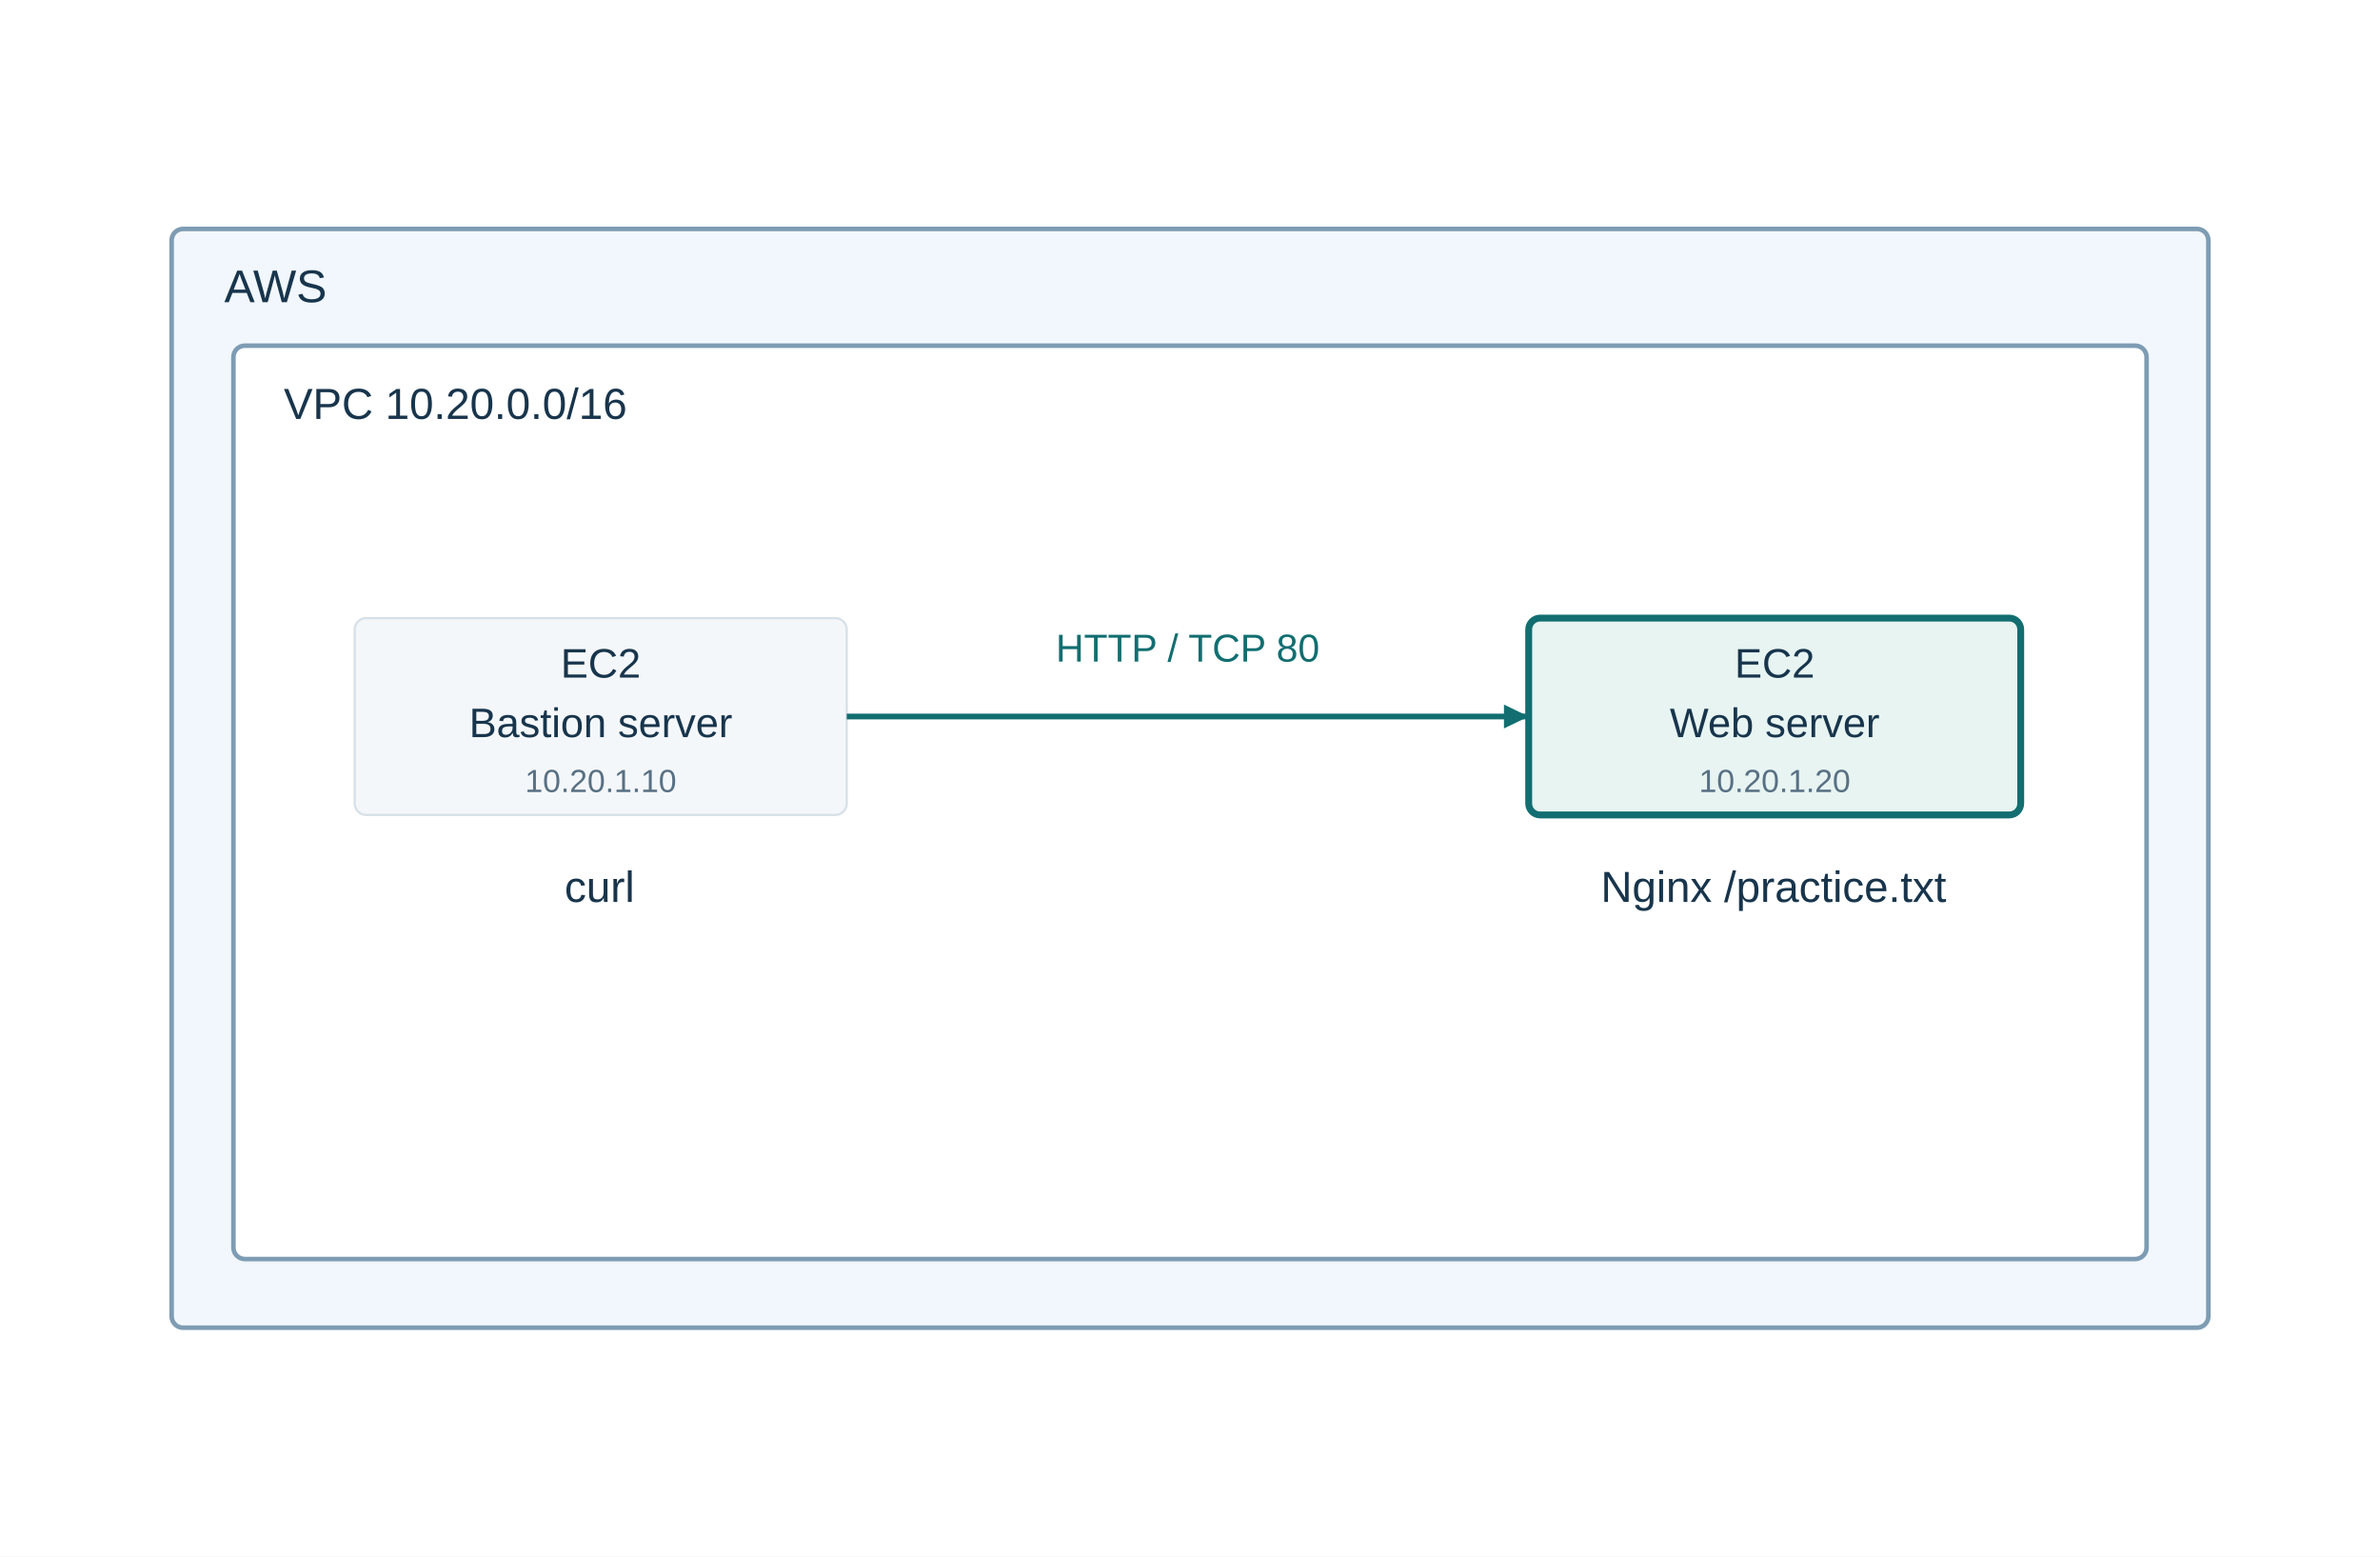
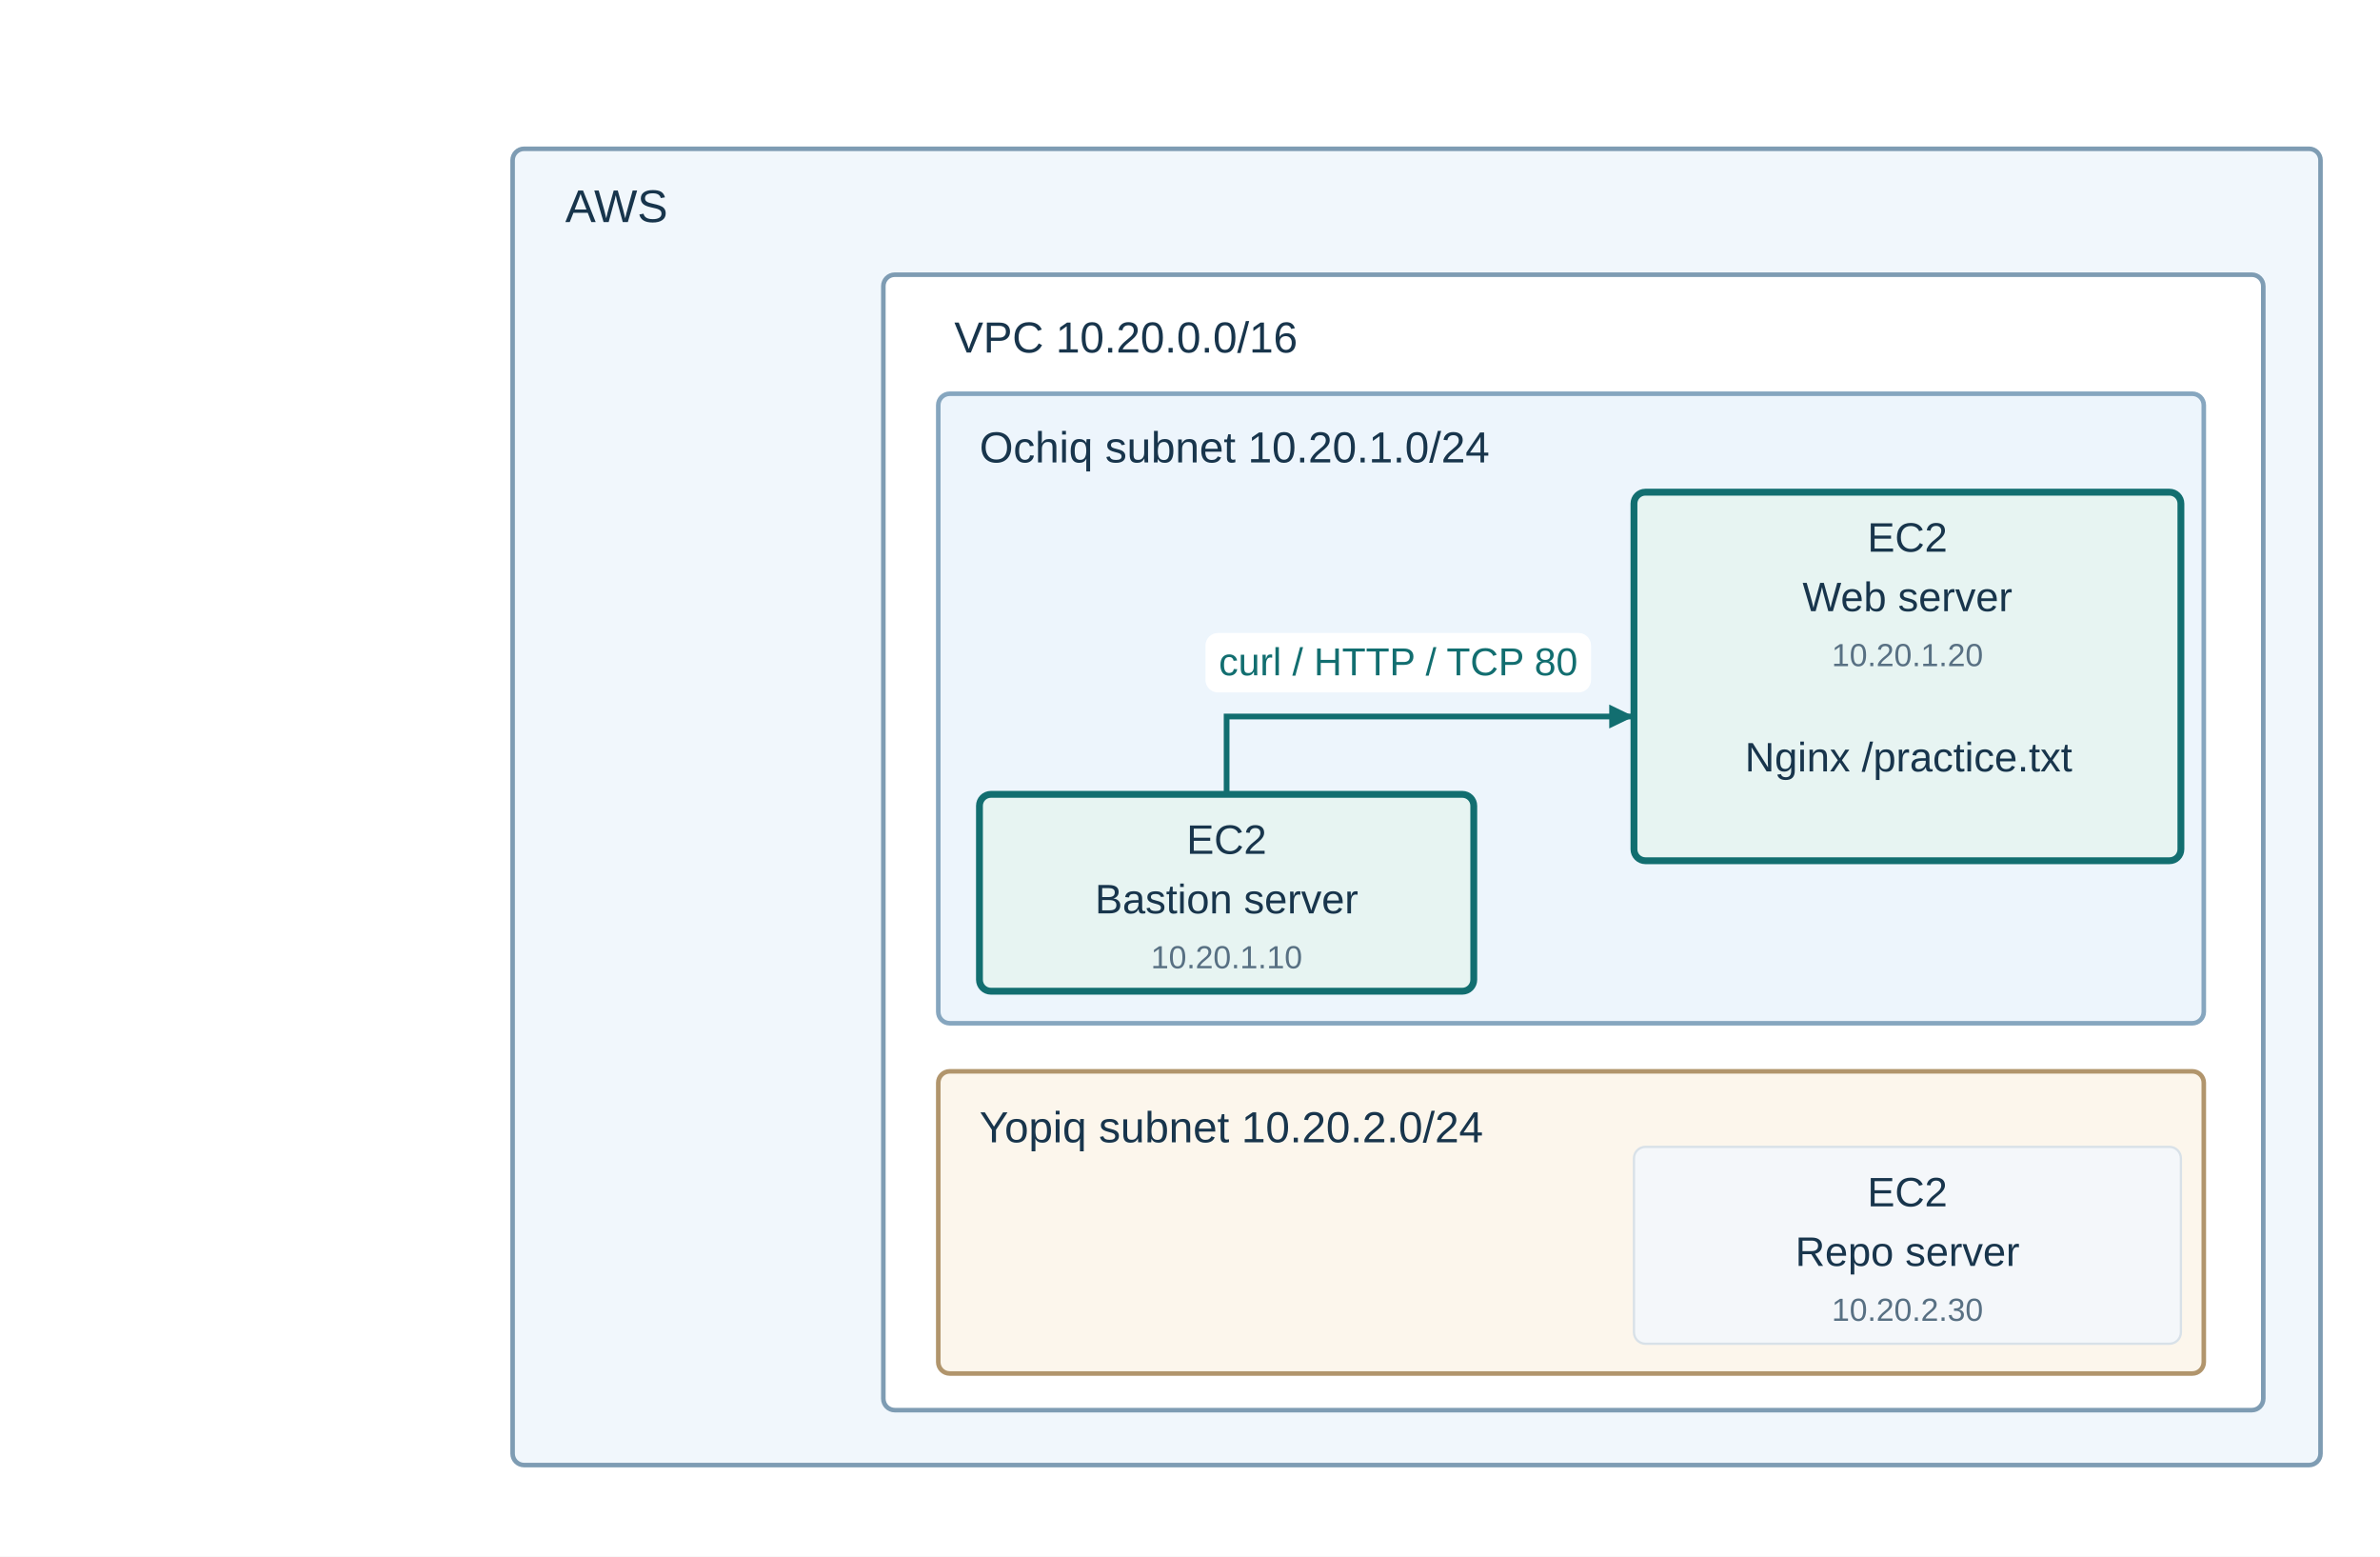
<svg xmlns="http://www.w3.org/2000/svg" width="1040" height="680" viewBox="0 0 1040 680" role="img">
  <rect width="1040" height="680" fill="white" />
-   <rect x="75" y="100" width="890" height="480" rx="5" fill="#f1f7fc" stroke="#7e9cb3" stroke-width="2" />
-   <text x="98" y="132" font-size="20" font-family="Arial,MS Gothic,sans-serif" fill="#18354c">AWS</text>
-   <rect x="102" y="151" width="836" height="399" rx="5" fill="white" stroke="#7e9cb3" stroke-width="2" />
-   <text x="124" y="183" font-size="19" font-family="Arial,MS Gothic,sans-serif" fill="#18354c">VPC  10.20.0.0/16</text>
-   <rect x="155" y="270" width="215" height="86" rx="5" fill="#f4f7fa" stroke="#d8e1e8" stroke-width="1" />
-   <text x="262.5" y="296" font-size="18" font-family="Arial,MS Gothic,sans-serif" fill="#18354c" text-anchor="middle">EC2</text>
-   <text x="262.5" y="322" font-size="18" font-family="Arial,MS Gothic,sans-serif" fill="#18354c" text-anchor="middle">Bastion server</text>
-   <text x="262.5" y="346" font-size="14" font-family="Arial,MS Gothic,sans-serif" fill="#587083" text-anchor="middle">10.20.1.10</text>
-   <rect x="668" y="270" width="215" height="86" rx="5" fill="#e7f4f2" stroke="#126e70" stroke-width="3" />
-   <text x="775.5" y="296" font-size="18" font-family="Arial,MS Gothic,sans-serif" fill="#18354c" text-anchor="middle">EC2</text>
-   <text x="775.5" y="322" font-size="18" font-family="Arial,MS Gothic,sans-serif" fill="#18354c" text-anchor="middle">Web server</text>
-   <text x="775.5" y="346" font-size="14" font-family="Arial,MS Gothic,sans-serif" fill="#587083" text-anchor="middle">10.20.1.20</text>
-   <polyline points="370,313 668,313" fill="none" stroke="#126e70" stroke-width="2.5" />
-   <polygon points="668.00,313.00 657.19,318.22 657.19,307.78" fill="#126e70" />
-   <rect x="455.762" y="271" width="126.477" height="25" rx="5" fill="white" stroke="white" stroke-width="1" />
-   <text x="519" y="289" font-size="17" font-family="Arial,MS Gothic,sans-serif" fill="#126e70" text-anchor="middle">HTTP / TCP 80</text>
-   <text x="262" y="394" font-size="19" font-family="Arial,MS Gothic,sans-serif" fill="#18354c" text-anchor="middle">curl</text>
-   <text x="775" y="394" font-size="19" font-family="Arial,MS Gothic,sans-serif" fill="#18354c" text-anchor="middle">Nginx /practice.txt</text>
+   <rect x="224" y="65" width="790" height="575" rx="5" fill="#f1f7fc" stroke="#7e9cb3" stroke-width="2" />
+   <text x="247" y="97" font-size="20" font-family="Arial,MS Gothic,sans-serif" fill="#18354c">AWS</text>
+   <rect x="386" y="120" width="603" height="496" rx="5" fill="white" stroke="#7e9cb3" stroke-width="2" />
+   <text x="417" y="154" font-size="19" font-family="Arial,MS Gothic,sans-serif" fill="#18354c">VPC  10.20.0.0/16</text>
+   <rect x="410" y="172" width="553" height="275" rx="5" fill="#edf5fc" stroke="#86a6bf" stroke-width="2" />
+   <text x="428" y="202" font-size="19" font-family="Arial,MS Gothic,sans-serif" fill="#18354c">Ochiq subnet  10.20.1.0/24</text>
+   <rect x="410" y="468" width="553" height="132" rx="5" fill="#fcf6ec" stroke="#b1956c" stroke-width="2" />
+   <text x="428" y="499" font-size="19" font-family="Arial,MS Gothic,sans-serif" fill="#18354c">Yopiq subnet  10.20.2.0/24</text>
+   <rect x="714" y="215" width="239" height="161" rx="5" fill="#e7f4f2" stroke="#126e70" stroke-width="3" />
+   <text x="833.5" y="241" font-size="18" font-family="Arial,MS Gothic,sans-serif" fill="#18354c" text-anchor="middle">EC2</text>
+   <text x="833.5" y="267" font-size="18" font-family="Arial,MS Gothic,sans-serif" fill="#18354c" text-anchor="middle">Web server</text>
+   <text x="833.5" y="291" font-size="14" font-family="Arial,MS Gothic,sans-serif" fill="#587083" text-anchor="middle">10.20.1.20</text>
+   <rect x="428" y="347" width="216" height="86" rx="5" fill="#e7f4f2" stroke="#126e70" stroke-width="3" />
+   <text x="536.0" y="373" font-size="18" font-family="Arial,MS Gothic,sans-serif" fill="#18354c" text-anchor="middle">EC2</text>
+   <text x="536.0" y="399" font-size="18" font-family="Arial,MS Gothic,sans-serif" fill="#18354c" text-anchor="middle">Bastion server</text>
+   <text x="536.0" y="423" font-size="14" font-family="Arial,MS Gothic,sans-serif" fill="#587083" text-anchor="middle">10.20.1.10</text>
+   <rect x="714" y="501" width="239" height="86" rx="5" fill="#f4f7fa" stroke="#d8e1e8" stroke-width="1" />
+   <text x="833.5" y="527" font-size="18" font-family="Arial,MS Gothic,sans-serif" fill="#18354c" text-anchor="middle">EC2</text>
+   <text x="833.5" y="553" font-size="18" font-family="Arial,MS Gothic,sans-serif" fill="#18354c" text-anchor="middle">Repo server</text>
+   <text x="833.5" y="577" font-size="14" font-family="Arial,MS Gothic,sans-serif" fill="#587083" text-anchor="middle">10.20.2.30</text>
+   <polyline points="536,347 536,313 714,313" fill="none" stroke="#126e70" stroke-width="2.5" />
+   <polygon points="714.00,313.00 703.19,318.22 703.19,307.78" fill="#126e70" />
+   <rect x="527.262" y="277" width="167.477" height="25" rx="5" fill="white" stroke="white" stroke-width="1" />
+   <text x="611" y="295" font-size="17" font-family="Arial,MS Gothic,sans-serif" fill="#126e70" text-anchor="middle">curl / HTTP / TCP 80</text>
+   <text x="834" y="337" font-size="18" font-family="Arial,MS Gothic,sans-serif" fill="#18354c" text-anchor="middle">Nginx /practice.txt</text>
</svg>
